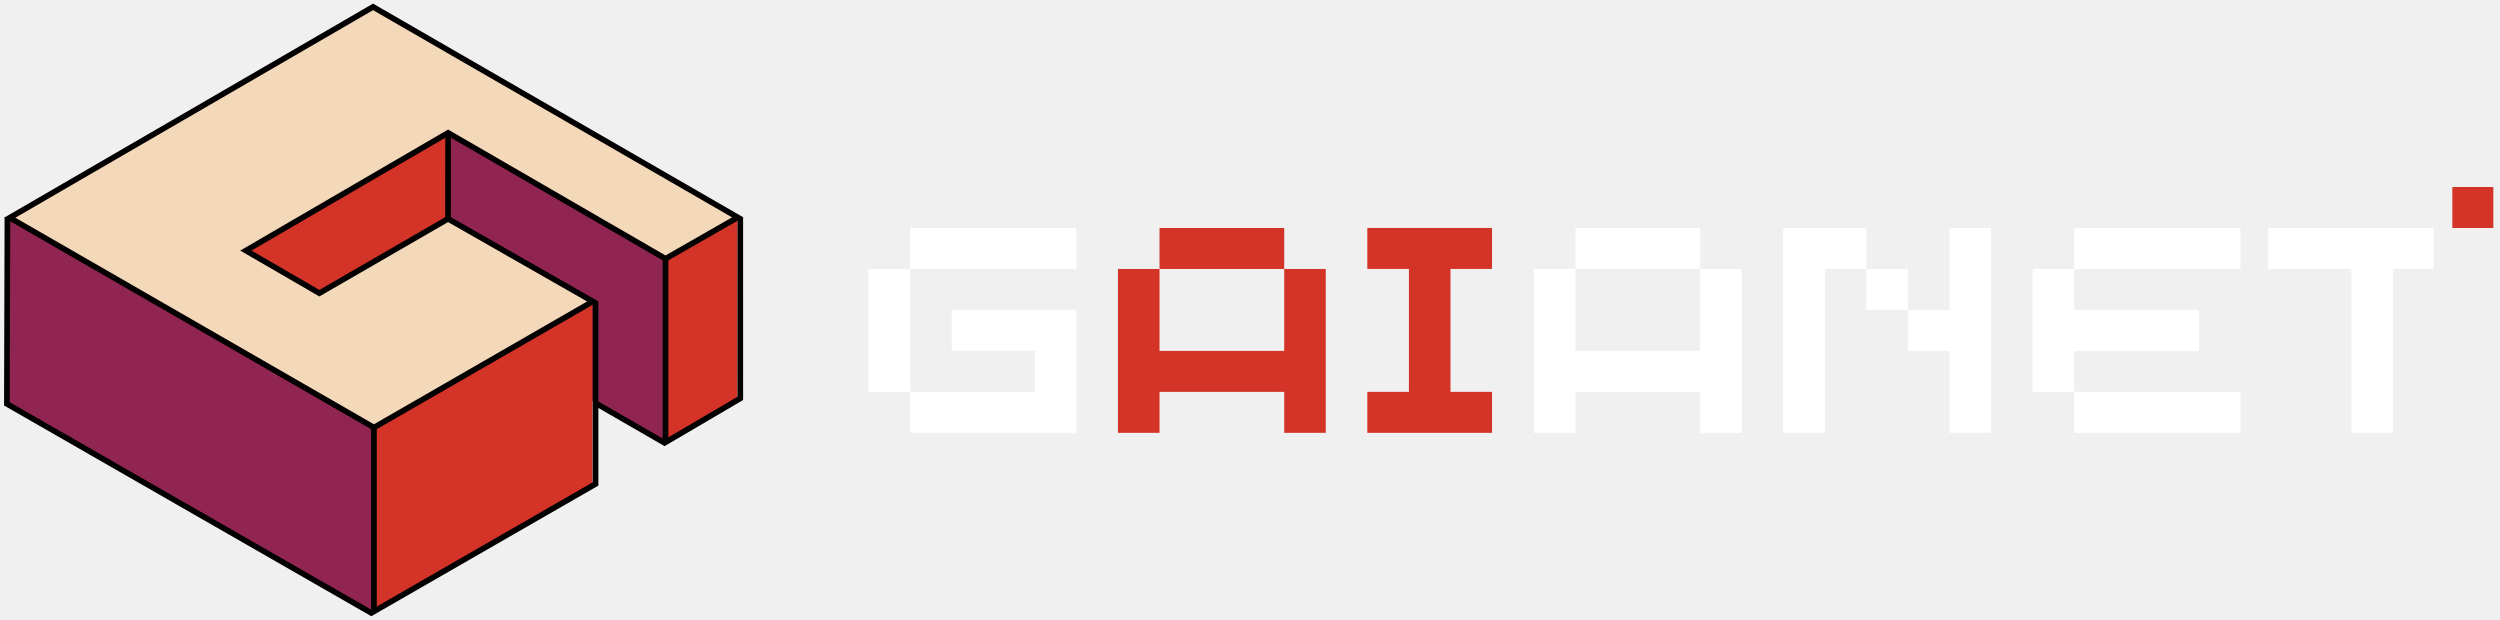
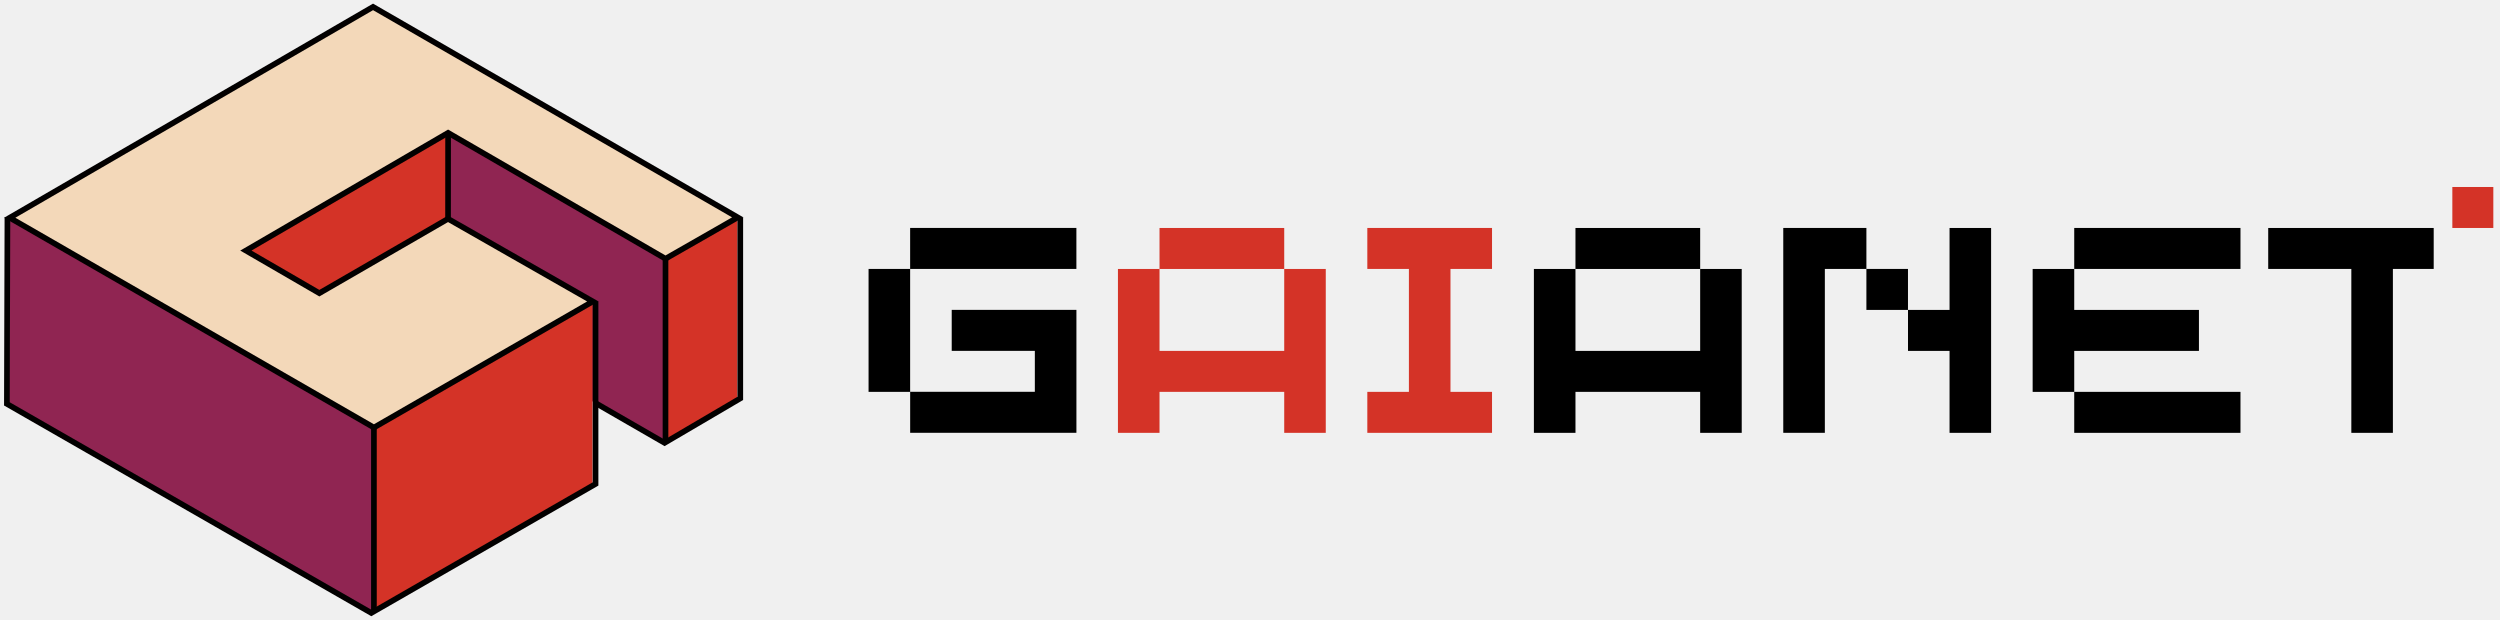
<svg xmlns="http://www.w3.org/2000/svg" width="363" height="90" viewBox="0 0 363 90" fill="none">
  <path d="M107.078 31.562L96.581 37.57L96.589 64.303L107.058 58.307L107.078 31.562Z" fill="#D43327" />
  <path d="M65.02 19.271L65.016 46.708L31.988 65.831L32.025 38.537L65.02 19.271Z" fill="#D43327" />
  <path d="M1.406 31.652L1.295 58.643L54.289 89V62.079L1.406 31.652Z" fill="#902552" />
  <path d="M65.019 19.287L65.061 46.368L96.589 64.303V37.566L65.019 19.287Z" fill="#902552" />
  <path d="M86.039 43.771V70.483L54.252 89V62.079L86.039 43.771Z" fill="#D43327" />
  <path d="M107.094 31.554L96.589 37.57L65.023 19.275L35.661 36.383L46.327 42.571L65.015 31.775L86.059 43.771L54.289 62.079L1.368 31.611L54.125 1L107.094 31.554Z" fill="#F3D8B9" />
  <path d="M46.372 42.571L65.056 31.771L86.079 43.771L54.293 62.079L1.409 31.615L54.166 1L107.123 31.562L96.63 37.566L65.064 19.287L35.702 36.383L46.372 42.571Z" stroke="#020000" stroke-width="0.823" stroke-miterlimit="10" />
  <path d="M65.065 19.287L65.057 31.771" stroke="#020000" stroke-width="0.823" stroke-miterlimit="10" />
  <path d="M86.473 43.771V70.27L53.912 89L1 58.643L1.078 31.615" stroke="#020000" stroke-width="0.823" stroke-miterlimit="10" />
  <path d="M54.293 62.079V89" stroke="#020000" stroke-width="0.823" stroke-miterlimit="10" />
  <path d="M107.488 31.615V57.848L96.495 64.303L86.473 58.524" stroke="#020000" stroke-width="0.823" stroke-miterlimit="10" />
  <path d="M96.63 37.566V64.303" stroke="#020000" stroke-width="0.823" stroke-miterlimit="10" />
-   <path d="M132.152 56.898H126.115V39.049H132.152V56.898ZM156.292 39.049H132.152V33.098H156.292V39.049ZM150.259 56.898V50.947H138.189V44.996H156.296V62.845H132.156V56.894H150.263L150.259 56.898Z" fill="white" />
+   <path d="M132.152 56.898H126.115V39.049H132.152V56.898ZM156.292 39.049H132.152V33.098H156.292V39.049ZM150.259 56.898V50.947H138.189V44.996H156.296V62.845H132.156V56.894H150.263L150.259 56.898Z" fill="black" />
  <path d="M192.502 62.849H186.469V56.898H168.362V62.849H162.325V39.053H168.362V50.951H186.469V39.053H192.502V62.849ZM168.362 33.102H186.469V39.053H168.362V33.102Z" fill="#D43327" />
  <path d="M216.642 39.049H210.609V56.898H216.642V62.849H198.535V56.898H204.572V39.049H198.535V33.098H216.642V39.049Z" fill="#D43327" />
-   <path d="M252.898 62.849H246.865V56.898H228.758V62.849H222.721V39.053H228.758V50.951H246.865V39.053H252.898V62.849ZM228.758 33.102H246.865V39.053H228.758V33.102Z" fill="white" />
-   <path d="M264.968 39.049V62.845H258.931V33.098H271.001V39.049H264.968ZM271.001 45V39.049H277.038V45H271.001ZM289.108 62.849H283.075V50.951H277.042V45H283.075V33.102H289.108V62.849Z" fill="white" />
-   <path d="M301.178 45H319.285V50.951H301.178V56.902H295.141V39.053H301.178V45.004V45ZM325.318 39.049H301.178V33.098H325.318V39.049ZM325.318 56.898V62.849H301.178V56.898H325.318Z" fill="white" />
-   <path d="M329.344 33.102V39.049H341.414V62.849H347.447V39.049H347.475H353.373V33.102H329.344Z" fill="white" />
+   <path d="M252.898 62.849H246.865V56.898H228.758V62.849H222.721V39.053H228.758V50.951H246.865V39.053H252.898V62.849ZM228.758 33.102H246.865V39.053H228.758V33.102Z" fill="black" />
+   <path d="M264.968 39.049V62.845H258.931V33.098H271.001V39.049H264.968ZM271.001 45V39.049H277.038V45H271.001ZM289.108 62.849H283.075V50.951H277.042V45H283.075V33.102H289.108V62.849Z" fill="black" />
+   <path d="M301.178 45H319.285V50.951H301.178V56.902H295.141V39.053H301.178V45.004V45ZM325.318 39.049H301.178V33.098H325.318V39.049ZM325.318 56.898V62.849H301.178V56.898H325.318Z" fill="black" />
+   <path d="M329.344 33.102V39.049H341.414V62.849H347.447V39.049H347.475H353.373V33.102H329.344Z" fill="black" />
  <path d="M362.031 27.151H356.08V33.102H362.031V27.151Z" fill="#D43327" />
</svg>
